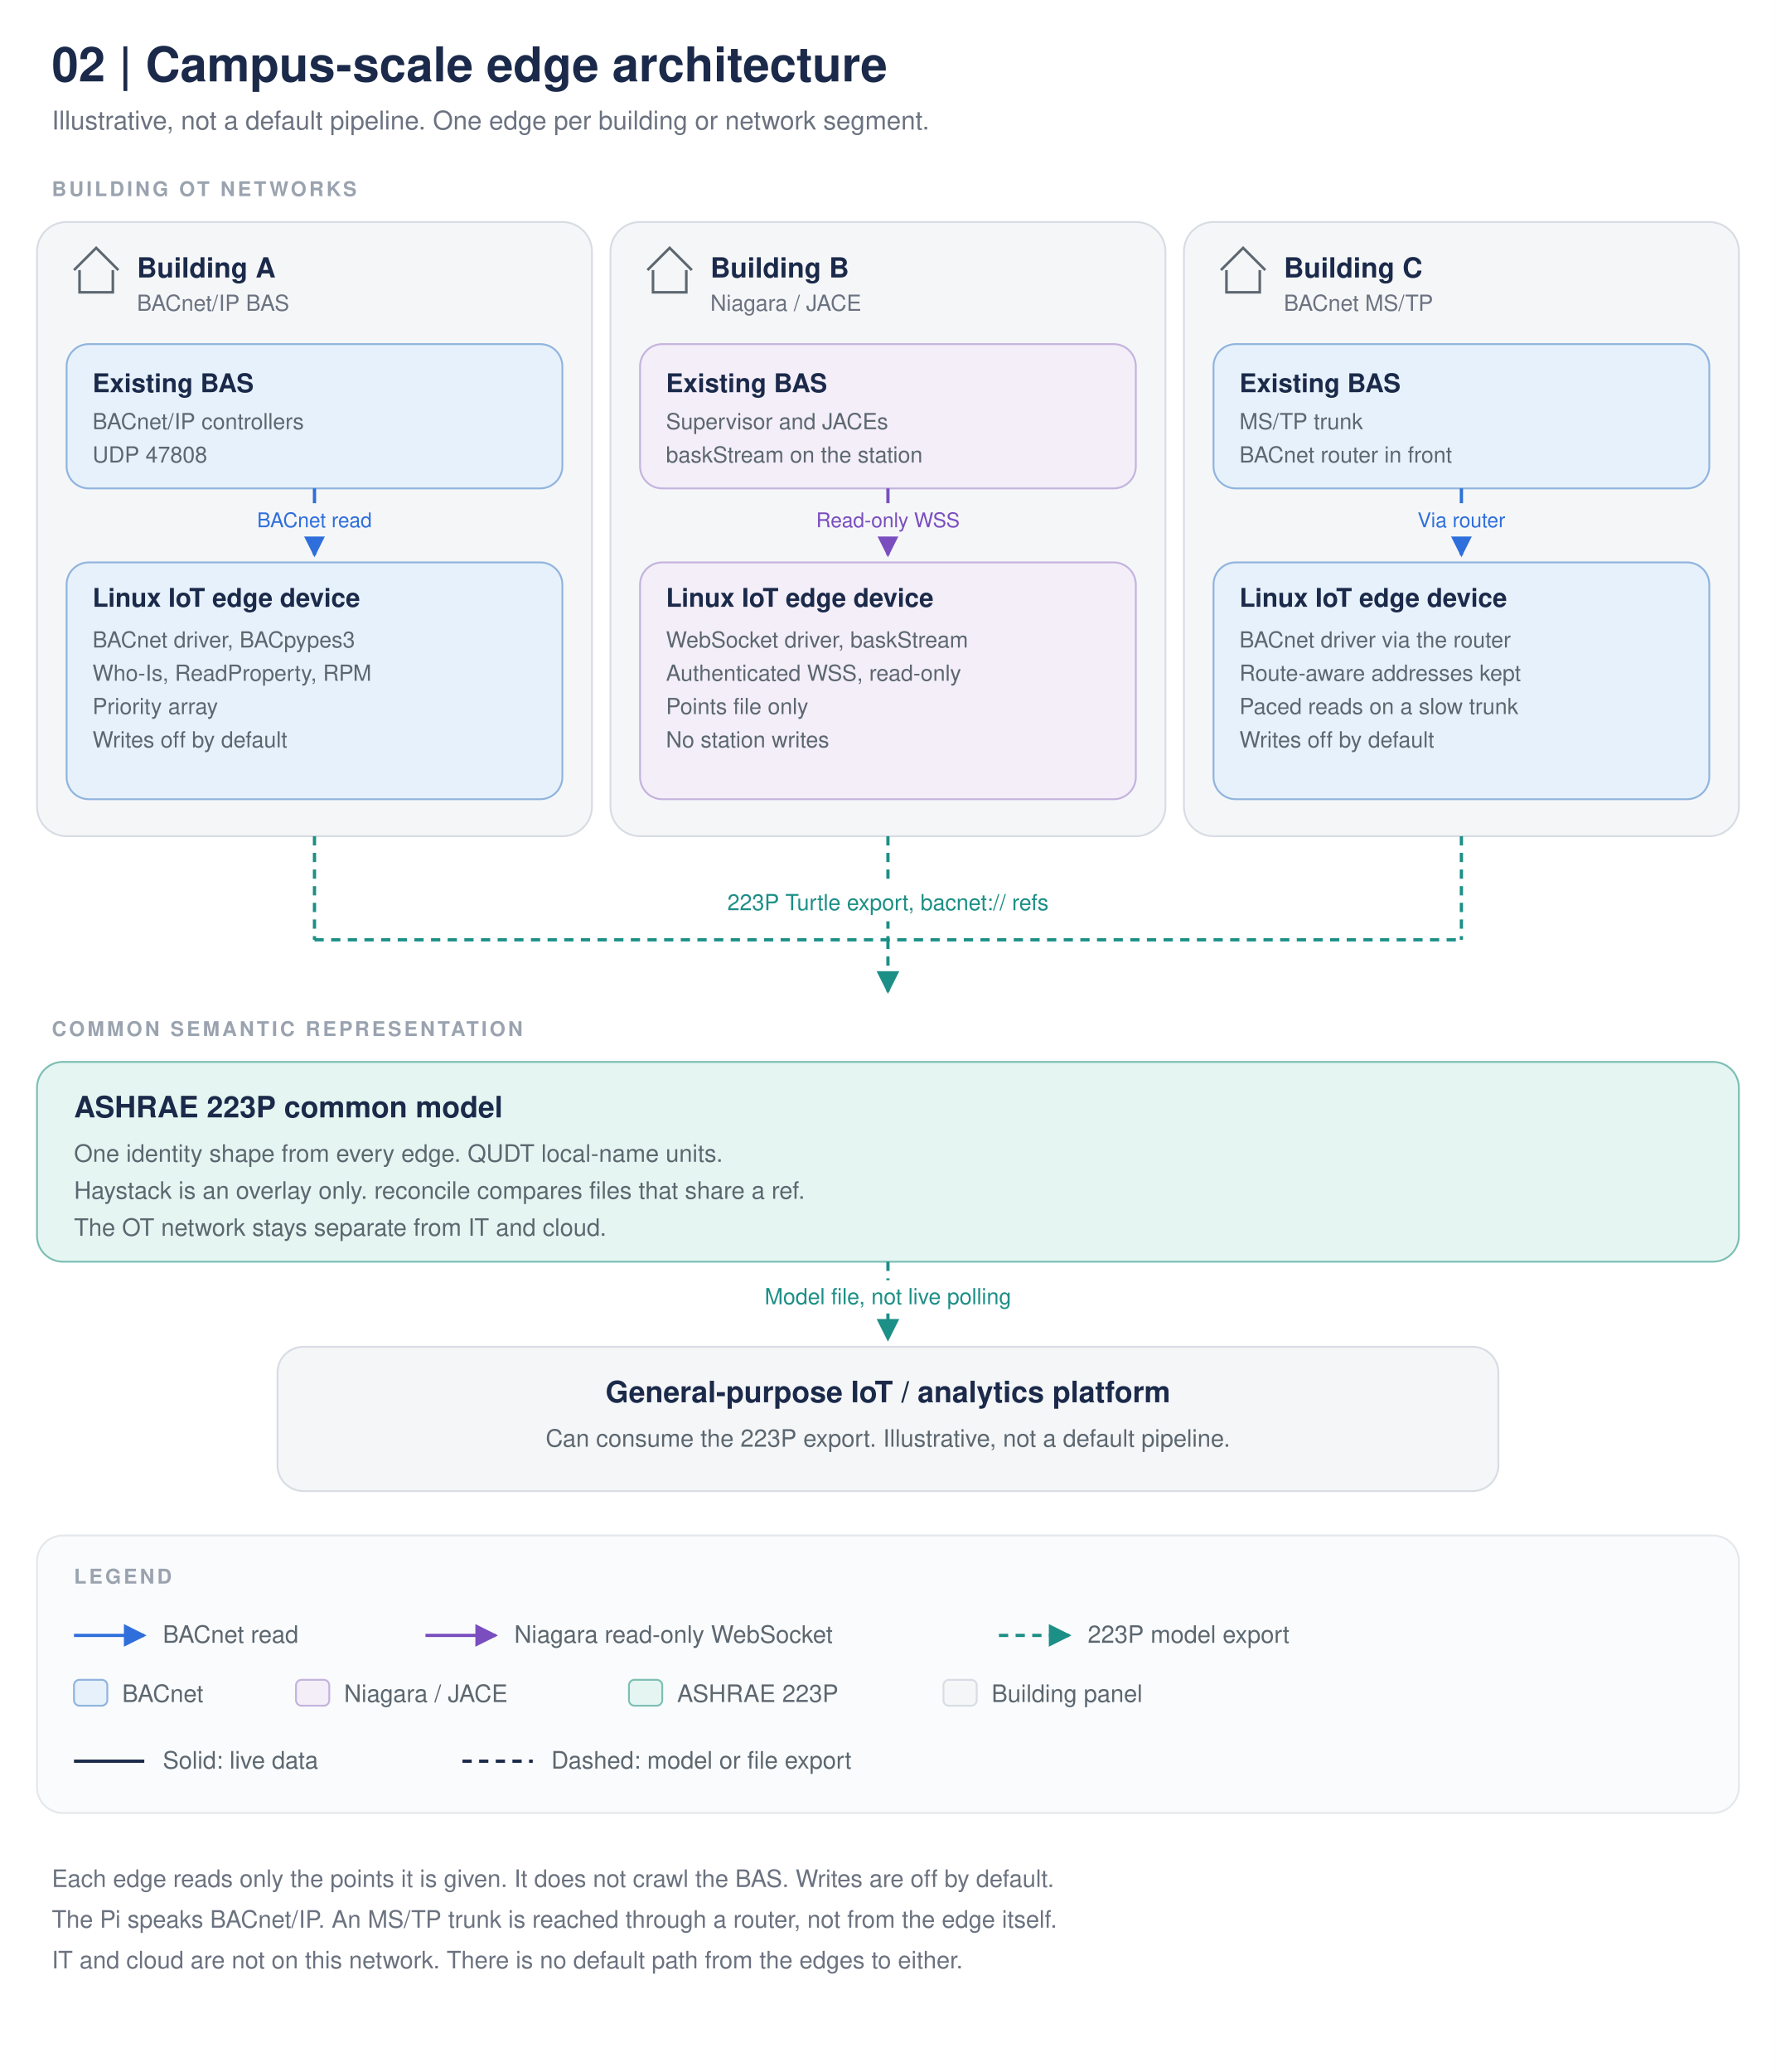
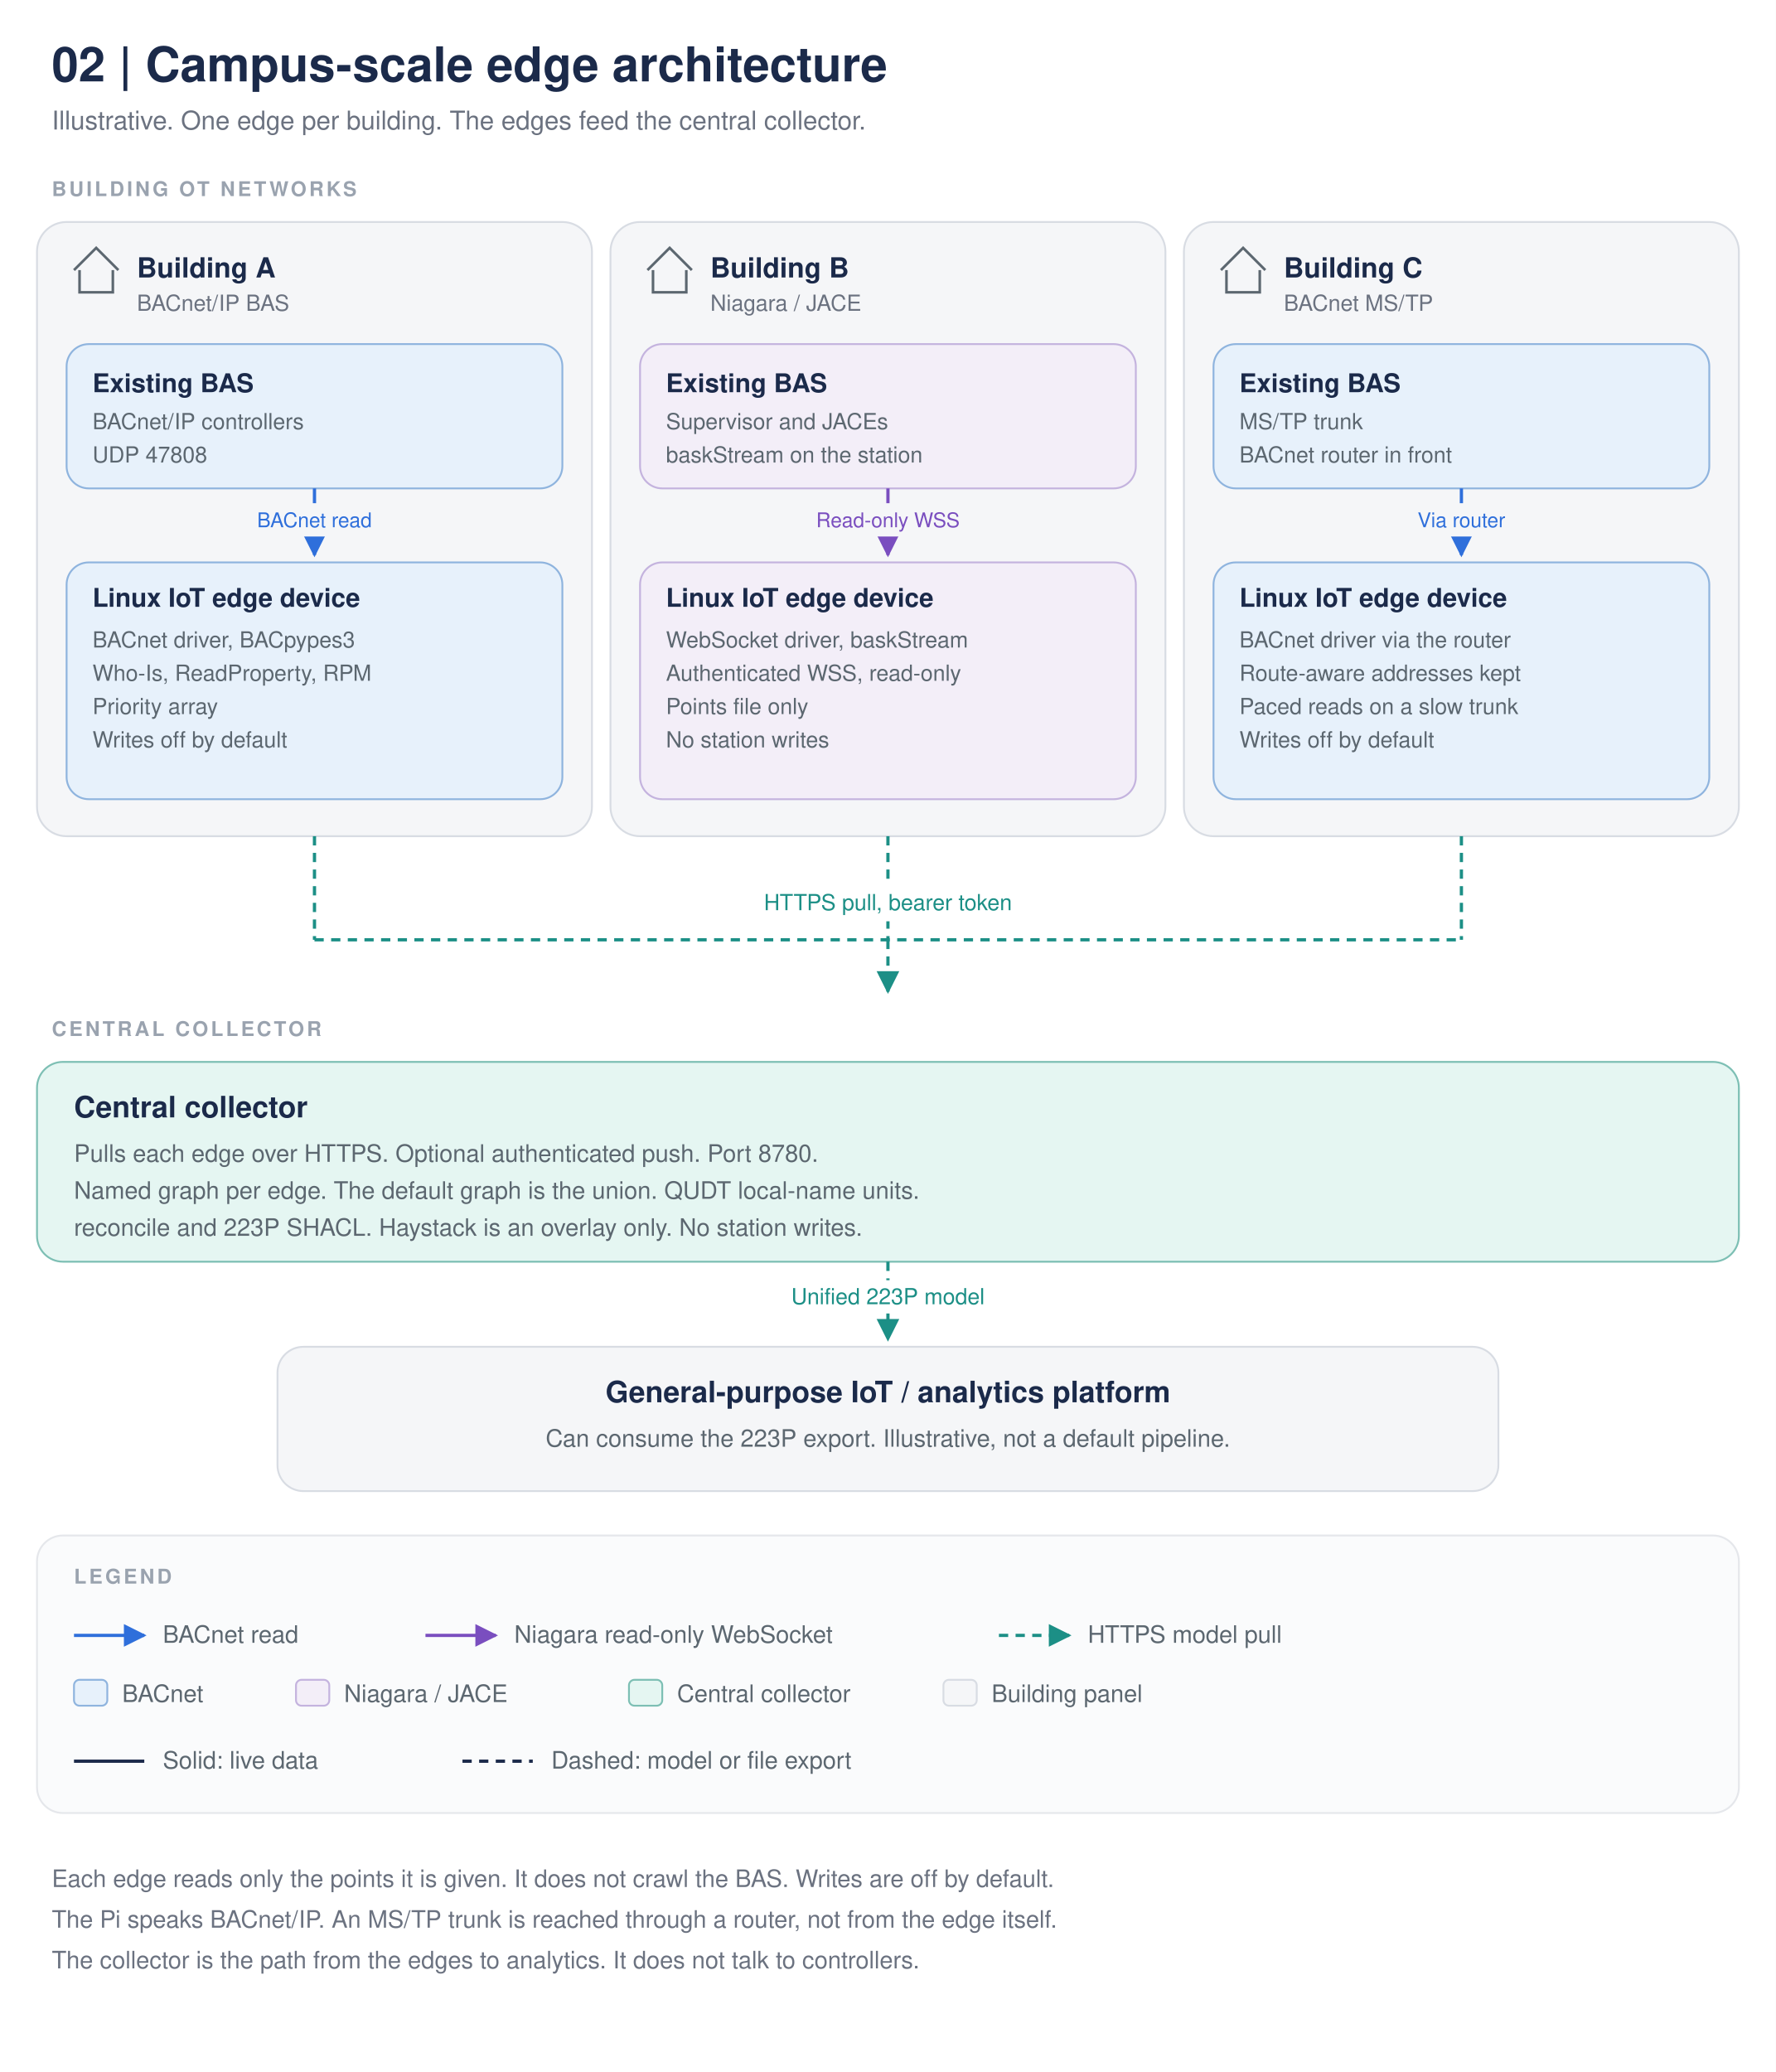
<svg xmlns="http://www.w3.org/2000/svg" width="960" height="1120" viewBox="0 0 960 1120" role="img" aria-labelledby="title desc">
  <rect width="960" height="1120" fill="#ffffff" />
  <defs>
    <marker id="b" viewBox="0 0 10 10" refX="9" refY="5" markerWidth="7" markerHeight="7" orient="auto-start-reverse">
      <path d="M0 0 L10 5 L0 10 Z" fill="#2F6FDB" />
    </marker>
    <marker id="p" viewBox="0 0 10 10" refX="9" refY="5" markerWidth="7" markerHeight="7" orient="auto-start-reverse">
      <path d="M0 0 L10 5 L0 10 Z" fill="#7A4EBF" />
    </marker>
    <marker id="t" viewBox="0 0 10 10" refX="9" refY="5" markerWidth="7" markerHeight="7" orient="auto-start-reverse">
      <path d="M0 0 L10 5 L0 10 Z" fill="#1C8F86" />
    </marker>
  </defs>
  <text x="28" y="44" font-family="Segoe UI, Helvetica, Arial, sans-serif" font-size="26" font-weight="700" fill="#1B2A4A">02 | Campus-scale edge architecture</text>
-   <text x="28" y="70" font-family="Segoe UI, Helvetica, Arial, sans-serif" font-size="14" fill="#6B7280">Illustrative, not a default pipeline. One edge per building or network segment.</text>
+   <text x="28" y="70" font-family="Segoe UI, Helvetica, Arial, sans-serif" font-size="14" fill="#6B7280">Illustrative. One edge per building. The edges feed the central collector.</text>
  <text x="28" y="106" font-family="Segoe UI, Helvetica, Arial, sans-serif" font-size="11" font-weight="700" letter-spacing="1.4" fill="#9AA3AF">BUILDING OT NETWORKS</text>
  <rect x="20" y="120" width="300" height="332" rx="16" fill="#F5F6F8" stroke="#D8DCE3" />
  <path d="M40 146 L52 134 L64 146" fill="none" stroke="#5C6770" stroke-width="1.4" />
  <path d="M43 146 V158 H61 V146" fill="none" stroke="#5C6770" stroke-width="1.4" />
  <text x="74" y="150" font-family="Segoe UI, Helvetica, Arial, sans-serif" font-size="15" font-weight="700" fill="#1B2A4A">Building A</text>
  <text x="74" y="168" font-family="Segoe UI, Helvetica, Arial, sans-serif" font-size="12" fill="#6B7280">BACnet/IP BAS</text>
  <rect x="36" y="186" width="268" height="78" rx="12" fill="#E7F1FB" stroke="#8FB4DE" />
  <text x="50" y="212" font-family="Segoe UI, Helvetica, Arial, sans-serif" font-size="14" font-weight="700" fill="#1B2A4A">Existing BAS</text>
  <text x="50" y="232" font-family="Segoe UI, Helvetica, Arial, sans-serif" font-size="12" fill="#5C6770">BACnet/IP controllers</text>
  <text x="50" y="250" font-family="Segoe UI, Helvetica, Arial, sans-serif" font-size="12" fill="#5C6770">UDP 47808</text>
  <line x1="170" y1="264" x2="170" y2="300" stroke="#2F6FDB" stroke-width="1.75" marker-end="url(#b)" />
  <rect x="118" y="272" width="104" height="18" rx="5" fill="#F5F6F8" />
  <text x="170" y="285" text-anchor="middle" font-family="Segoe UI, Helvetica, Arial, sans-serif" font-size="11" fill="#2F6FDB">BACnet read</text>
  <rect x="36" y="304" width="268" height="128" rx="12" fill="#E7F1FB" stroke="#8FB4DE" />
  <text x="50" y="328" font-family="Segoe UI, Helvetica, Arial, sans-serif" font-size="14" font-weight="700" fill="#1B2A4A">Linux IoT edge device</text>
  <text x="50" y="350" font-family="Segoe UI, Helvetica, Arial, sans-serif" font-size="12" fill="#5C6770">BACnet driver, BACpypes3</text>
  <text x="50" y="368" font-family="Segoe UI, Helvetica, Arial, sans-serif" font-size="12" fill="#5C6770">Who-Is, ReadProperty, RPM</text>
  <text x="50" y="386" font-family="Segoe UI, Helvetica, Arial, sans-serif" font-size="12" fill="#5C6770">Priority array</text>
  <text x="50" y="404" font-family="Segoe UI, Helvetica, Arial, sans-serif" font-size="12" fill="#5C6770">Writes off by default</text>
  <rect x="330" y="120" width="300" height="332" rx="16" fill="#F5F6F8" stroke="#D8DCE3" />
  <path d="M350 146 L362 134 L374 146" fill="none" stroke="#5C6770" stroke-width="1.4" />
  <path d="M353 146 V158 H371 V146" fill="none" stroke="#5C6770" stroke-width="1.4" />
  <text x="384" y="150" font-family="Segoe UI, Helvetica, Arial, sans-serif" font-size="15" font-weight="700" fill="#1B2A4A">Building B</text>
  <text x="384" y="168" font-family="Segoe UI, Helvetica, Arial, sans-serif" font-size="12" fill="#6B7280">Niagara / JACE</text>
  <rect x="346" y="186" width="268" height="78" rx="12" fill="#F3EEF8" stroke="#C4B3DE" />
  <text x="360" y="212" font-family="Segoe UI, Helvetica, Arial, sans-serif" font-size="14" font-weight="700" fill="#1B2A4A">Existing BAS</text>
  <text x="360" y="232" font-family="Segoe UI, Helvetica, Arial, sans-serif" font-size="12" fill="#5C6770">Supervisor and JACEs</text>
  <text x="360" y="250" font-family="Segoe UI, Helvetica, Arial, sans-serif" font-size="12" fill="#5C6770">baskStream on the station</text>
  <line x1="480" y1="264" x2="480" y2="300" stroke="#7A4EBF" stroke-width="1.75" marker-end="url(#p)" />
  <rect x="418" y="272" width="124" height="18" rx="5" fill="#F5F6F8" />
  <text x="480" y="285" text-anchor="middle" font-family="Segoe UI, Helvetica, Arial, sans-serif" font-size="11" fill="#7A4EBF">Read-only WSS</text>
  <rect x="346" y="304" width="268" height="128" rx="12" fill="#F3EEF8" stroke="#C4B3DE" />
  <text x="360" y="328" font-family="Segoe UI, Helvetica, Arial, sans-serif" font-size="14" font-weight="700" fill="#1B2A4A">Linux IoT edge device</text>
  <text x="360" y="350" font-family="Segoe UI, Helvetica, Arial, sans-serif" font-size="12" fill="#5C6770">WebSocket driver, baskStream</text>
  <text x="360" y="368" font-family="Segoe UI, Helvetica, Arial, sans-serif" font-size="12" fill="#5C6770">Authenticated WSS, read-only</text>
  <text x="360" y="386" font-family="Segoe UI, Helvetica, Arial, sans-serif" font-size="12" fill="#5C6770">Points file only</text>
  <text x="360" y="404" font-family="Segoe UI, Helvetica, Arial, sans-serif" font-size="12" fill="#5C6770">No station writes</text>
  <rect x="640" y="120" width="300" height="332" rx="16" fill="#F5F6F8" stroke="#D8DCE3" />
  <path d="M660 146 L672 134 L684 146" fill="none" stroke="#5C6770" stroke-width="1.4" />
  <path d="M663 146 V158 H681 V146" fill="none" stroke="#5C6770" stroke-width="1.4" />
  <text x="694" y="150" font-family="Segoe UI, Helvetica, Arial, sans-serif" font-size="15" font-weight="700" fill="#1B2A4A">Building C</text>
  <text x="694" y="168" font-family="Segoe UI, Helvetica, Arial, sans-serif" font-size="12" fill="#6B7280">BACnet MS/TP</text>
  <rect x="656" y="186" width="268" height="78" rx="12" fill="#E7F1FB" stroke="#8FB4DE" />
  <text x="670" y="212" font-family="Segoe UI, Helvetica, Arial, sans-serif" font-size="14" font-weight="700" fill="#1B2A4A">Existing BAS</text>
  <text x="670" y="232" font-family="Segoe UI, Helvetica, Arial, sans-serif" font-size="12" fill="#5C6770">MS/TP trunk</text>
  <text x="670" y="250" font-family="Segoe UI, Helvetica, Arial, sans-serif" font-size="12" fill="#5C6770">BACnet router in front</text>
  <line x1="790" y1="264" x2="790" y2="300" stroke="#2F6FDB" stroke-width="1.75" marker-end="url(#b)" />
  <rect x="738" y="272" width="104" height="18" rx="5" fill="#F5F6F8" />
  <text x="790" y="285" text-anchor="middle" font-family="Segoe UI, Helvetica, Arial, sans-serif" font-size="11" fill="#2F6FDB">Via router</text>
  <rect x="656" y="304" width="268" height="128" rx="12" fill="#E7F1FB" stroke="#8FB4DE" />
  <text x="670" y="328" font-family="Segoe UI, Helvetica, Arial, sans-serif" font-size="14" font-weight="700" fill="#1B2A4A">Linux IoT edge device</text>
  <text x="670" y="350" font-family="Segoe UI, Helvetica, Arial, sans-serif" font-size="12" fill="#5C6770">BACnet driver via the router</text>
  <text x="670" y="368" font-family="Segoe UI, Helvetica, Arial, sans-serif" font-size="12" fill="#5C6770">Route-aware addresses kept</text>
  <text x="670" y="386" font-family="Segoe UI, Helvetica, Arial, sans-serif" font-size="12" fill="#5C6770">Paced reads on a slow trunk</text>
  <text x="670" y="404" font-family="Segoe UI, Helvetica, Arial, sans-serif" font-size="12" fill="#5C6770">Writes off by default</text>
  <line x1="170" y1="452" x2="170" y2="508" stroke="#1C8F86" stroke-width="1.75" stroke-dasharray="5 4" />
  <line x1="480" y1="452" x2="480" y2="508" stroke="#1C8F86" stroke-width="1.75" stroke-dasharray="5 4" />
  <line x1="790" y1="452" x2="790" y2="508" stroke="#1C8F86" stroke-width="1.75" stroke-dasharray="5 4" />
  <line x1="170" y1="508" x2="790" y2="508" stroke="#1C8F86" stroke-width="1.75" stroke-dasharray="5 4" />
  <line x1="480" y1="508" x2="480" y2="536" stroke="#1C8F86" stroke-width="1.75" stroke-dasharray="5 4" marker-end="url(#t)" />
  <rect x="360" y="478" width="240" height="20" rx="5" fill="#ffffff" />
-   <text x="480" y="492" text-anchor="middle" font-family="Segoe UI, Helvetica, Arial, sans-serif" font-size="12" fill="#1C8F86">223P Turtle export, bacnet:// refs</text>
-   <text x="28" y="560" font-family="Segoe UI, Helvetica, Arial, sans-serif" font-size="11" font-weight="700" letter-spacing="1.4" fill="#9AA3AF">COMMON SEMANTIC REPRESENTATION</text>
+   <text x="480" y="492" text-anchor="middle" font-family="Segoe UI, Helvetica, Arial, sans-serif" font-size="12" fill="#1C8F86">HTTPS pull, bearer token</text>
+   <text x="28" y="560" font-family="Segoe UI, Helvetica, Arial, sans-serif" font-size="11" font-weight="700" letter-spacing="1.4" fill="#9AA3AF">CENTRAL COLLECTOR</text>
  <rect x="20" y="574" width="920" height="108" rx="14" fill="#E5F6F2" stroke="#7DBFB4" />
-   <text x="40" y="604" font-family="Segoe UI, Helvetica, Arial, sans-serif" font-size="16" font-weight="700" fill="#1B2A4A">ASHRAE 223P common model</text>
-   <text x="40" y="628" font-family="Segoe UI, Helvetica, Arial, sans-serif" font-size="13" fill="#5C6770">One identity shape from every edge. QUDT local-name units.</text>
-   <text x="40" y="648" font-family="Segoe UI, Helvetica, Arial, sans-serif" font-size="13" fill="#5C6770">Haystack is an overlay only. reconcile compares files that share a ref.</text>
-   <text x="40" y="668" font-family="Segoe UI, Helvetica, Arial, sans-serif" font-size="13" fill="#5C6770">The OT network stays separate from IT and cloud.</text>
+   <text x="40" y="604" font-family="Segoe UI, Helvetica, Arial, sans-serif" font-size="16" font-weight="700" fill="#1B2A4A">Central collector</text>
+   <text x="40" y="628" font-family="Segoe UI, Helvetica, Arial, sans-serif" font-size="13" fill="#5C6770">Pulls each edge over HTTPS. Optional authenticated push. Port 8780.</text>
+   <text x="40" y="648" font-family="Segoe UI, Helvetica, Arial, sans-serif" font-size="13" fill="#5C6770">Named graph per edge. The default graph is the union. QUDT local-name units.</text>
+   <text x="40" y="668" font-family="Segoe UI, Helvetica, Arial, sans-serif" font-size="13" fill="#5C6770">reconcile and 223P SHACL. Haystack is an overlay only. No station writes.</text>
  <line x1="480" y1="682" x2="480" y2="724" stroke="#1C8F86" stroke-width="1.75" stroke-dasharray="5 4" marker-end="url(#t)" />
-   <rect x="392" y="692" width="176" height="18" rx="5" fill="#ffffff" />
-   <text x="480" y="705" text-anchor="middle" font-family="Segoe UI, Helvetica, Arial, sans-serif" font-size="12" fill="#1C8F86">Model file, not live polling</text>
+   <rect x="368" y="692" width="224" height="18" rx="5" fill="#ffffff" />
+   <text x="480" y="705" text-anchor="middle" font-family="Segoe UI, Helvetica, Arial, sans-serif" font-size="12" fill="#1C8F86">Unified 223P model</text>
  <rect x="150" y="728" width="660" height="78" rx="14" fill="#F5F6F8" stroke="#D8DCE3" />
  <text x="480" y="758" text-anchor="middle" font-family="Segoe UI, Helvetica, Arial, sans-serif" font-size="16" font-weight="700" fill="#1B2A4A">General-purpose IoT / analytics platform</text>
  <text x="480" y="782" text-anchor="middle" font-family="Segoe UI, Helvetica, Arial, sans-serif" font-size="13" fill="#5C6770">Can consume the 223P export. Illustrative, not a default pipeline.</text>
  <rect x="20" y="830" width="920" height="150" rx="14" fill="#FAFBFC" stroke="#E5E7EB" />
  <text x="40" y="856" font-family="Segoe UI, Helvetica, Arial, sans-serif" font-size="11" font-weight="700" letter-spacing="1.4" fill="#9AA3AF">LEGEND</text>
  <line x1="40" y1="884" x2="78" y2="884" stroke="#2F6FDB" stroke-width="1.75" marker-end="url(#b)" />
  <text x="88" y="888" font-family="Segoe UI, Helvetica, Arial, sans-serif" font-size="13" fill="#5C6770">BACnet read</text>
  <line x1="230" y1="884" x2="268" y2="884" stroke="#7A4EBF" stroke-width="1.75" marker-end="url(#p)" />
  <text x="278" y="888" font-family="Segoe UI, Helvetica, Arial, sans-serif" font-size="13" fill="#5C6770">Niagara read-only WebSocket</text>
  <line x1="540" y1="884" x2="578" y2="884" stroke="#1C8F86" stroke-width="1.75" stroke-dasharray="5 4" marker-end="url(#t)" />
-   <text x="588" y="888" font-family="Segoe UI, Helvetica, Arial, sans-serif" font-size="13" fill="#5C6770">223P model export</text>
+   <text x="588" y="888" font-family="Segoe UI, Helvetica, Arial, sans-serif" font-size="13" fill="#5C6770">HTTPS model pull</text>
  <rect x="40" y="908" width="18" height="14" rx="3" fill="#E7F1FB" stroke="#8FB4DE" />
  <text x="66" y="920" font-family="Segoe UI, Helvetica, Arial, sans-serif" font-size="13" fill="#5C6770">BACnet</text>
  <rect x="160" y="908" width="18" height="14" rx="3" fill="#F3EEF8" stroke="#C4B3DE" />
  <text x="186" y="920" font-family="Segoe UI, Helvetica, Arial, sans-serif" font-size="13" fill="#5C6770">Niagara / JACE</text>
  <rect x="340" y="908" width="18" height="14" rx="3" fill="#E5F6F2" stroke="#7DBFB4" />
-   <text x="366" y="920" font-family="Segoe UI, Helvetica, Arial, sans-serif" font-size="13" fill="#5C6770">ASHRAE 223P</text>
+   <text x="366" y="920" font-family="Segoe UI, Helvetica, Arial, sans-serif" font-size="13" fill="#5C6770">Central collector</text>
  <rect x="510" y="908" width="18" height="14" rx="3" fill="#F5F6F8" stroke="#D8DCE3" />
  <text x="536" y="920" font-family="Segoe UI, Helvetica, Arial, sans-serif" font-size="13" fill="#5C6770">Building panel</text>
  <line x1="40" y1="952" x2="78" y2="952" stroke="#1B2A4A" stroke-width="1.75" />
  <text x="88" y="956" font-family="Segoe UI, Helvetica, Arial, sans-serif" font-size="13" fill="#5C6770">Solid: live data</text>
  <line x1="250" y1="952" x2="288" y2="952" stroke="#1B2A4A" stroke-width="1.75" stroke-dasharray="5 4" />
  <text x="298" y="956" font-family="Segoe UI, Helvetica, Arial, sans-serif" font-size="13" fill="#5C6770">Dashed: model or file export</text>
  <text x="28" y="1020" font-family="Segoe UI, Helvetica, Arial, sans-serif" font-size="13" fill="#6B7280">Each edge reads only the points it is given. It does not crawl the BAS. Writes are off by default.</text>
  <text x="28" y="1042" font-family="Segoe UI, Helvetica, Arial, sans-serif" font-size="13" fill="#6B7280">The Pi speaks BACnet/IP. An MS/TP trunk is reached through a router, not from the edge itself.</text>
-   <text x="28" y="1064" font-family="Segoe UI, Helvetica, Arial, sans-serif" font-size="13" fill="#6B7280">IT and cloud are not on this network. There is no default path from the edges to either.</text>
+   <text x="28" y="1064" font-family="Segoe UI, Helvetica, Arial, sans-serif" font-size="13" fill="#6B7280">The collector is the path from the edges to analytics. It does not talk to controllers.</text>
</svg>
